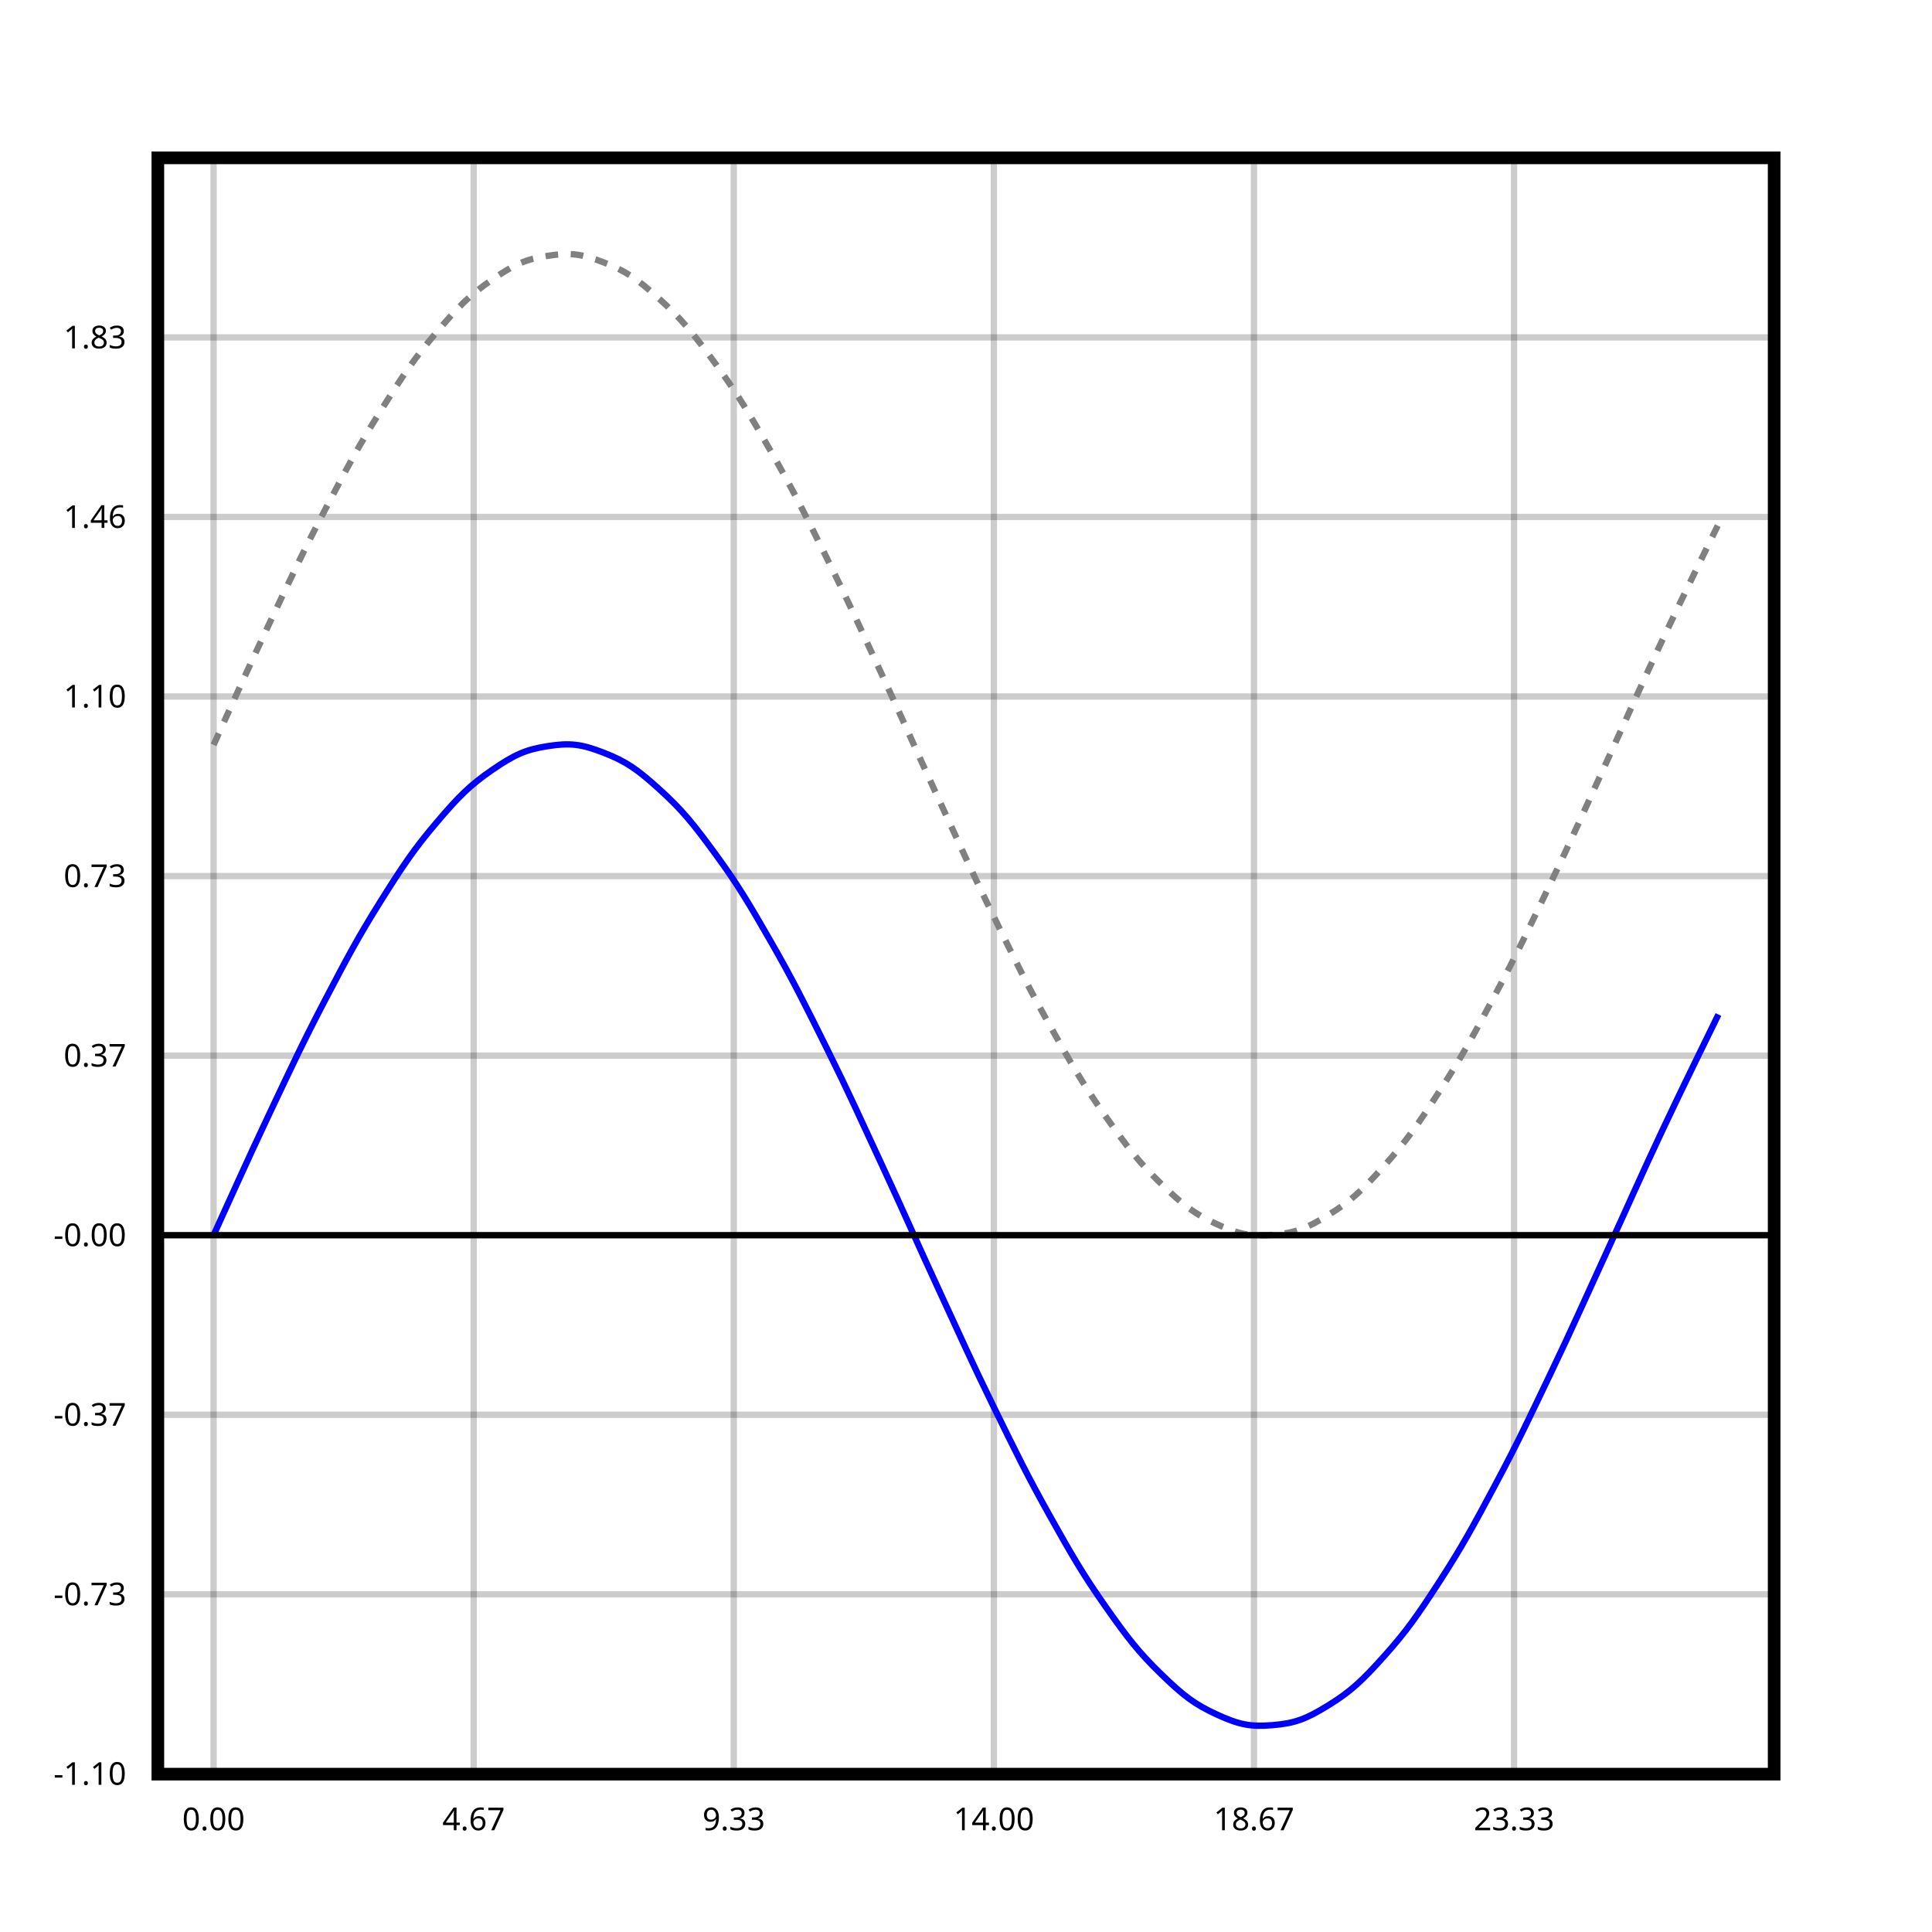
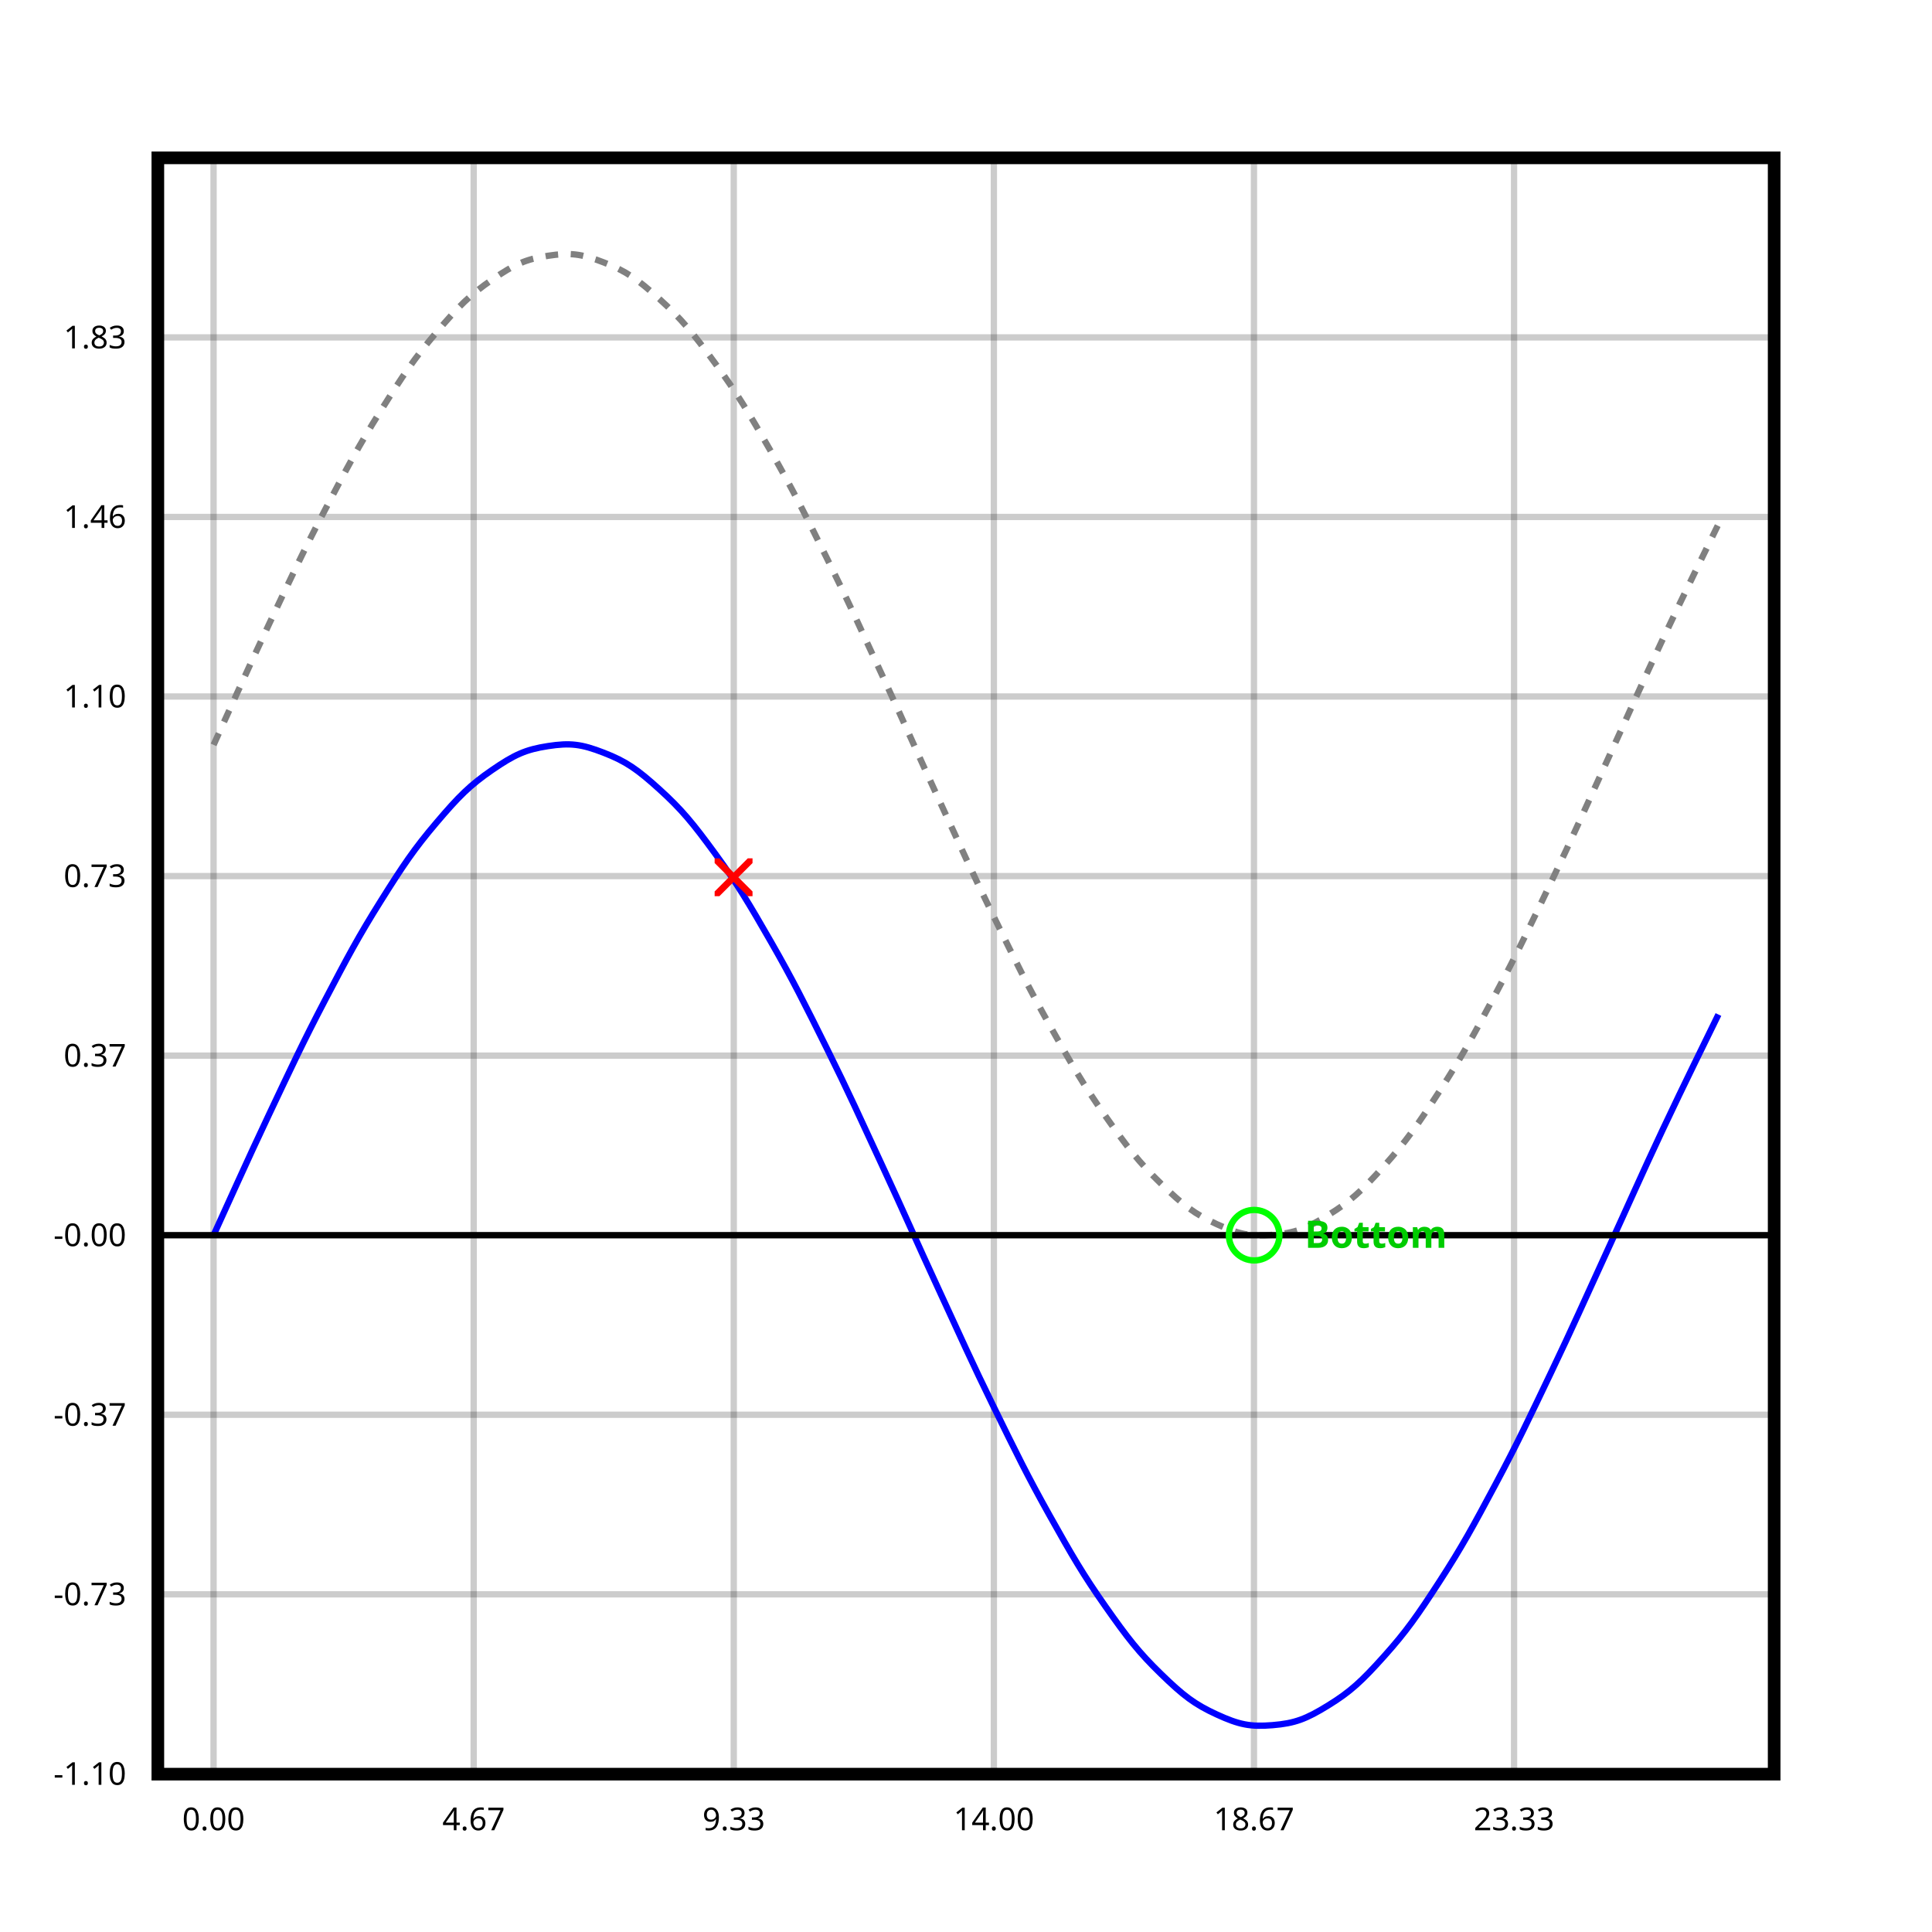
<svg xmlns="http://www.w3.org/2000/svg" width="612" height="612" viewBox="-50 -50 612 612">
  <rect x="-50" y="-50" width="612" height="612" rx="auto" ry="auto" fill="#FFFFFF" fill-opacity="1e0" stroke="none" stroke-opacity="1e0" stroke-width="1" opacity="1e0" />
  <line x1="17.655" y1="0" x2="17.655" y2="512" stroke="#000000" stroke-opacity="1" stroke-width="2" stroke-linecap="butt" opacity="0.2" />
  <line x1="100.046" y1="0" x2="100.046" y2="512" stroke="#000000" stroke-opacity="1" stroke-width="2" stroke-linecap="butt" opacity="0.2" />
  <line x1="182.437" y1="0" x2="182.437" y2="512" stroke="#000000" stroke-opacity="1" stroke-width="2" stroke-linecap="butt" opacity="0.2" />
  <line x1="264.828" y1="0" x2="264.828" y2="512" stroke="#000000" stroke-opacity="1" stroke-width="2" stroke-linecap="butt" opacity="0.2" />
  <line x1="347.218" y1="0" x2="347.218" y2="512" stroke="#000000" stroke-opacity="1" stroke-width="2" stroke-linecap="butt" opacity="0.2" />
  <line x1="429.609" y1="0" x2="429.609" y2="512" stroke="#000000" stroke-opacity="1" stroke-width="2" stroke-linecap="butt" opacity="0.2" />
  <line x1="0" y1="341.271" x2="512" y2="341.271" stroke="#000000" stroke-opacity="1" stroke-width="2" stroke-linecap="butt" opacity="0.2" />
  <line x1="0" y1="284.393" x2="512" y2="284.393" stroke="#000000" stroke-opacity="1" stroke-width="2" stroke-linecap="butt" opacity="0.2" />
  <line x1="0" y1="227.514" x2="512" y2="227.514" stroke="#000000" stroke-opacity="1" stroke-width="2" stroke-linecap="butt" opacity="0.2" />
  <line x1="0" y1="170.636" x2="512" y2="170.636" stroke="#000000" stroke-opacity="1" stroke-width="2" stroke-linecap="butt" opacity="0.2" />
  <line x1="0" y1="113.757" x2="512" y2="113.757" stroke="#000000" stroke-opacity="1" stroke-width="2" stroke-linecap="butt" opacity="0.2" />
  <line x1="0" y1="56.879" x2="512" y2="56.879" stroke="#000000" stroke-opacity="1" stroke-width="2" stroke-linecap="butt" opacity="0.2" />
  <line x1="0" y1="398.15" x2="512" y2="398.15" stroke="#000000" stroke-opacity="1" stroke-width="2" stroke-linecap="butt" opacity="0.2" />
  <line x1="0" y1="455.028" x2="512" y2="455.028" stroke="#000000" stroke-opacity="1" stroke-width="2" stroke-linecap="butt" opacity="0.2" />
  <line x1="0" y1="511.907" x2="512" y2="511.907" stroke="#000000" stroke-opacity="1" stroke-width="2" stroke-linecap="butt" opacity="0.2" />
  <path d="M 17.655 341.271 C 21.186 333.586 28.248 317.738 35.31 302.845 C 42.372 287.952 45.903 280.297 52.966 266.808 C 60.028 253.319 63.559 246.647 70.621 235.401 C 77.683 224.154 81.214 218.881 88.276 210.576 C 95.338 202.271 98.869 198.724 105.931 193.877 C 112.993 189.03 116.524 187.43 123.586 186.342 C 130.648 185.255 134.179 185.701 141.241 188.441 C 148.303 191.18 151.834 193.645 158.897 200.041 C 165.959 206.438 169.49 210.767 176.552 220.423 C 183.614 230.078 187.145 236.004 194.207 248.318 C 201.269 260.632 204.8 267.785 211.862 281.992 C 218.924 296.199 222.455 304.136 229.517 319.353 C 236.579 334.569 240.11 342.796 247.172 358.076 C 254.234 373.356 257.765 381.36 264.828 395.754 C 271.89 410.148 275.421 417.433 282.483 430.045 C 289.545 442.657 293.076 448.769 300.138 458.816 C 307.2 468.863 310.731 473.422 317.793 480.279 C 324.855 487.136 328.386 489.859 335.448 493.099 C 342.51 496.339 346.041 497.057 353.103 496.479 C 360.166 495.901 363.697 494.569 370.759 490.209 C 377.821 485.849 381.352 482.55 388.414 474.679 C 395.476 466.808 399.007 461.747 406.069 450.854 C 413.131 439.962 416.662 433.453 423.724 420.216 C 430.786 406.979 434.317 399.428 441.379 384.669 C 448.441 369.911 451.972 361.787 459.034 346.425 C 466.097 331.062 469.628 322.87 476.69 307.859 C 483.752 292.849 490.814 278.669 494.345 271.371 " fill="none" fill-opacity="1" stroke="#0000FF" stroke-opacity="1" stroke-width="2" opacity="1" />
  <path d="M 17.655 185.953 C 21.186 178.268 28.248 162.42 35.31 147.527 C 42.372 132.634 45.903 124.979 52.966 111.49 C 60.028 98.001 63.559 91.329 70.621 80.083 C 77.683 68.836 81.214 63.563 88.276 55.258 C 95.338 46.953 98.869 43.406 105.931 38.559 C 112.993 33.712 116.524 32.112 123.586 31.025 C 130.648 29.937 134.179 30.383 141.241 33.123 C 148.303 35.863 151.834 38.327 158.897 44.723 C 165.959 51.12 169.49 55.449 176.552 65.105 C 183.614 74.76 187.145 80.686 194.207 93 C 201.269 105.314 204.8 112.468 211.862 126.675 C 218.924 140.882 222.455 148.818 229.517 164.035 C 236.579 179.252 240.11 187.478 247.172 202.758 C 254.234 218.038 257.765 226.042 264.828 240.436 C 271.89 254.83 275.421 262.115 282.483 274.727 C 289.545 287.339 293.076 293.451 300.138 303.498 C 307.2 313.545 310.731 318.105 317.793 324.961 C 324.855 331.818 328.386 334.541 335.448 337.781 C 342.51 341.021 346.041 341.739 353.103 341.161 C 360.166 340.583 363.697 339.251 370.759 334.891 C 377.821 330.531 381.352 327.232 388.414 319.361 C 395.476 311.49 399.007 306.429 406.069 295.536 C 413.131 284.644 416.662 278.135 423.724 264.898 C 430.786 251.661 434.317 244.11 441.379 229.352 C 448.441 214.593 451.972 206.469 459.034 191.107 C 466.097 175.745 469.628 167.552 476.69 152.541 C 483.752 137.531 490.814 123.351 494.345 116.054 " fill="none" fill-opacity="1" stroke="#808080" stroke-opacity="1" stroke-width="2" stroke-dasharray="4 " opacity="1" />
  <line x1="0" y1="341.271" x2="512" y2="341.271" stroke="#000000" stroke-opacity="1" stroke-width="2" stroke-linecap="butt" opacity="1" />
  <rect x="0" y="0" width="512" height="512" rx="auto" ry="auto" fill="none" fill-opacity="1e0" stroke="#000000" stroke-opacity="1e0" stroke-width="4" opacity="1e0" />
  <text x="17.655" y="522" dx="0" dy="0" textLength="none" fill="#000000" fill-opacity="1" stroke="none" stroke-opacity="1" stroke-width="1" opacity="1" font-family="sans-serif" font-size="10px" font-weight="normal" text-anchor="middle" dominant-baseline="hanging">0.00</text>
  <text x="100.046" y="522" dx="0" dy="0" textLength="none" fill="#000000" fill-opacity="1" stroke="none" stroke-opacity="1" stroke-width="1" opacity="1" font-family="sans-serif" font-size="10px" font-weight="normal" text-anchor="middle" dominant-baseline="hanging">4.67</text>
  <text x="182.437" y="522" dx="0" dy="0" textLength="none" fill="#000000" fill-opacity="1" stroke="none" stroke-opacity="1" stroke-width="1" opacity="1" font-family="sans-serif" font-size="10px" font-weight="normal" text-anchor="middle" dominant-baseline="hanging">9.33</text>
  <text x="264.828" y="522" dx="0" dy="0" textLength="none" fill="#000000" fill-opacity="1" stroke="none" stroke-opacity="1" stroke-width="1" opacity="1" font-family="sans-serif" font-size="10px" font-weight="normal" text-anchor="middle" dominant-baseline="hanging">14.00</text>
  <text x="347.218" y="522" dx="0" dy="0" textLength="none" fill="#000000" fill-opacity="1" stroke="none" stroke-opacity="1" stroke-width="1" opacity="1" font-family="sans-serif" font-size="10px" font-weight="normal" text-anchor="middle" dominant-baseline="hanging">18.67</text>
  <text x="429.609" y="522" dx="0" dy="0" textLength="none" fill="#000000" fill-opacity="1" stroke="none" stroke-opacity="1" stroke-width="1" opacity="1" font-family="sans-serif" font-size="10px" font-weight="normal" text-anchor="middle" dominant-baseline="hanging">23.33</text>
  <text x="-10" y="341.271" dx="0" dy="0" textLength="none" fill="#000000" fill-opacity="1" stroke="none" stroke-opacity="1" stroke-width="1" opacity="1" font-family="sans-serif" font-size="10px" font-weight="normal" text-anchor="end" dominant-baseline="middle">-0.00</text>
  <text x="-10" y="284.393" dx="0" dy="0" textLength="none" fill="#000000" fill-opacity="1" stroke="none" stroke-opacity="1" stroke-width="1" opacity="1" font-family="sans-serif" font-size="10px" font-weight="normal" text-anchor="end" dominant-baseline="middle">0.37</text>
  <text x="-10" y="227.514" dx="0" dy="0" textLength="none" fill="#000000" fill-opacity="1" stroke="none" stroke-opacity="1" stroke-width="1" opacity="1" font-family="sans-serif" font-size="10px" font-weight="normal" text-anchor="end" dominant-baseline="middle">0.73</text>
  <text x="-10" y="170.636" dx="0" dy="0" textLength="none" fill="#000000" fill-opacity="1" stroke="none" stroke-opacity="1" stroke-width="1" opacity="1" font-family="sans-serif" font-size="10px" font-weight="normal" text-anchor="end" dominant-baseline="middle">1.10</text>
  <text x="-10" y="113.757" dx="0" dy="0" textLength="none" fill="#000000" fill-opacity="1" stroke="none" stroke-opacity="1" stroke-width="1" opacity="1" font-family="sans-serif" font-size="10px" font-weight="normal" text-anchor="end" dominant-baseline="middle">1.46</text>
  <text x="-10" y="56.879" dx="0" dy="0" textLength="none" fill="#000000" fill-opacity="1" stroke="none" stroke-opacity="1" stroke-width="1" opacity="1" font-family="sans-serif" font-size="10px" font-weight="normal" text-anchor="end" dominant-baseline="middle">1.83</text>
  <text x="-10" y="398.15" dx="0" dy="0" textLength="none" fill="#000000" fill-opacity="1" stroke="none" stroke-opacity="1" stroke-width="1" opacity="1" font-family="sans-serif" font-size="10px" font-weight="normal" text-anchor="end" dominant-baseline="middle">-0.37</text>
  <text x="-10" y="455.028" dx="0" dy="0" textLength="none" fill="#000000" fill-opacity="1" stroke="none" stroke-opacity="1" stroke-width="1" opacity="1" font-family="sans-serif" font-size="10px" font-weight="normal" text-anchor="end" dominant-baseline="middle">-0.73</text>
  <text x="-10" y="511.907" dx="0" dy="0" textLength="none" fill="#000000" fill-opacity="1" stroke="none" stroke-opacity="1" stroke-width="1" opacity="1" font-family="sans-serif" font-size="10px" font-weight="normal" text-anchor="end" dominant-baseline="middle">-1.10</text>
+   <polyline points="176.378 221.889 177.878 221.889 182.378 226.389 186.878 221.889 188.378 221.889 188.378 223.389 183.878 227.889 188.378 232.389 188.378 233.889 186.878 233.889 182.378 229.389 177.878 233.889 176.378 233.889 176.378 232.389 180.878 227.889 176.378 223.389 176.378 221.889 " fill="#FF0000" fill-opacity="1" stroke="none" stroke-opacity="1" stroke-width="1" opacity="1" />
+   <circle cx="347.277" cy="341.271" r="8" fill="none" fill-opacity="1" stroke="#00FF00" stroke-opacity="1" stroke-width="2" opacity="1" />
+   <text x="363.277" y="345.271" dx="0" dy="0" textLength="none" fill="#00CC00" fill-opacity="1" stroke="none" stroke-opacity="1" stroke-width="1" opacity="1" font-family="sans-serif" font-size="12px" font-weight="700" text-anchor="start" dominant-baseline="auto">Bottom</text>
</svg>
